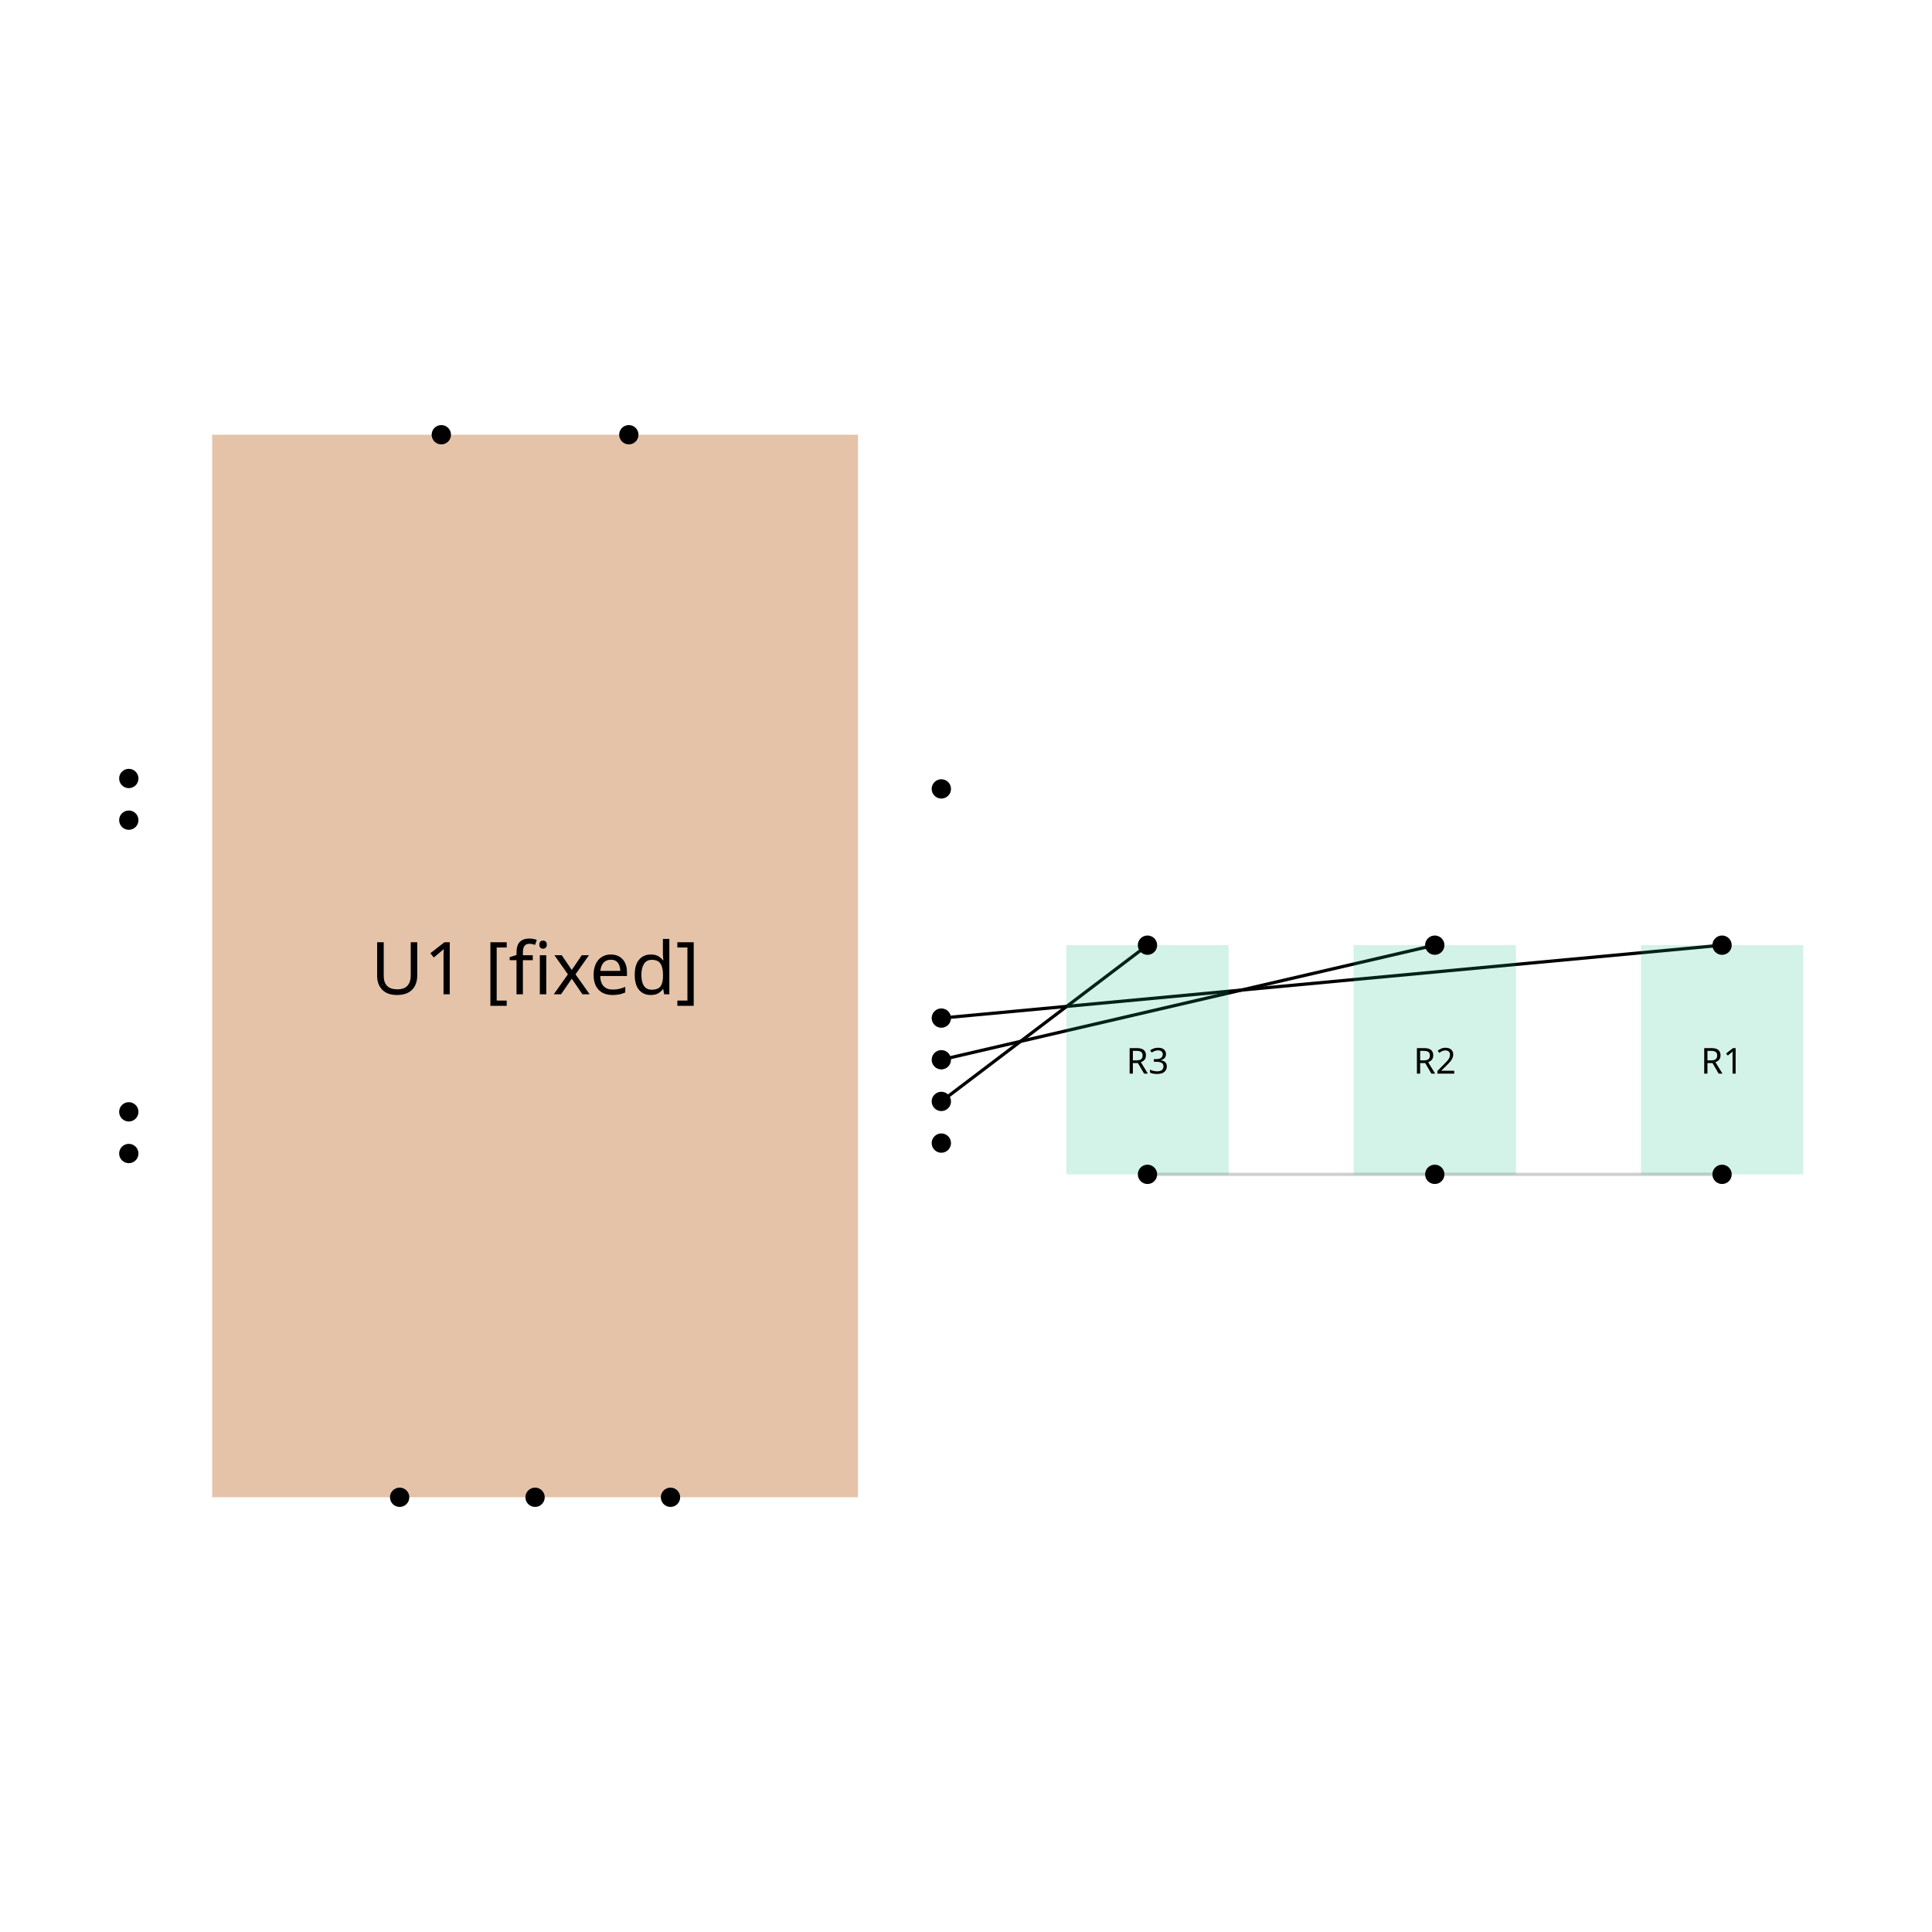
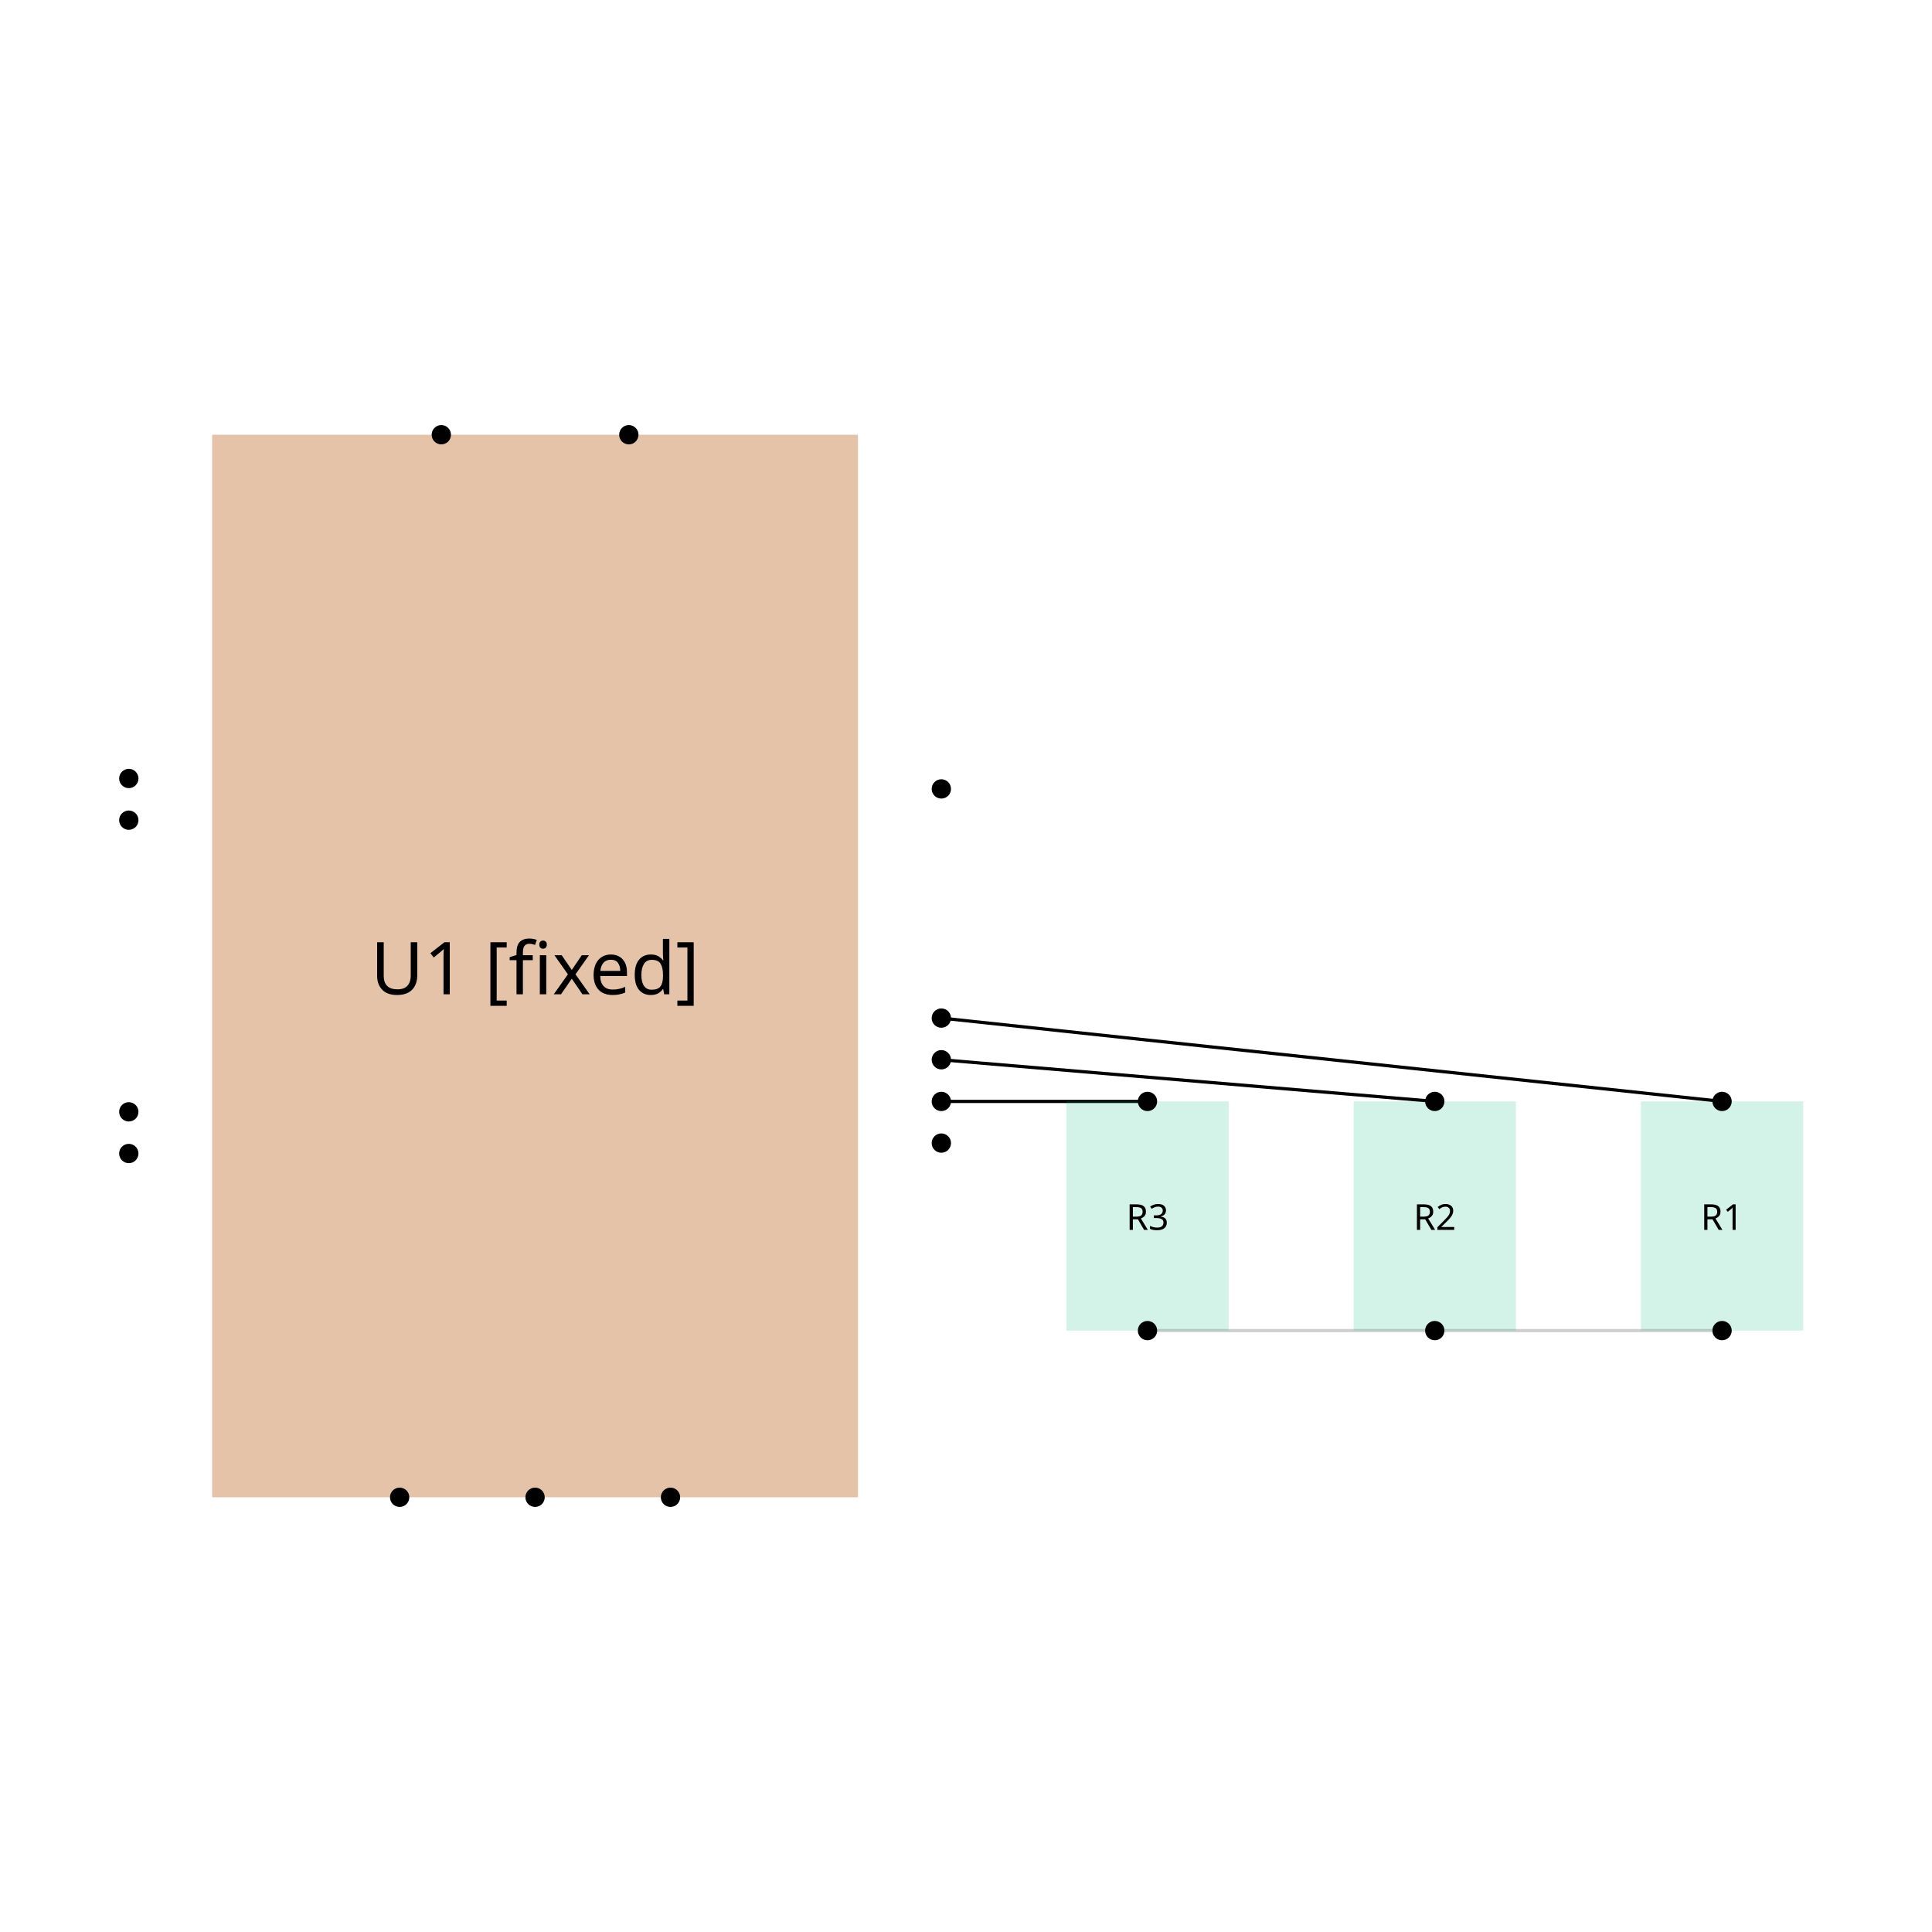
<svg xmlns="http://www.w3.org/2000/svg" width="600" height="600" viewBox="0 0 600 600">
  <rect width="100%" height="100%" fill="white" />
  <g>
-     <polyline data-points="5.697276749999998,-1 4.318366049999999,-1" data-type="line" data-label="" points="534.801,364.703 445.582,364.703" fill="none" stroke="rgba(0,0,0,0.1)" stroke-width="1px" />
+     <polyline data-points="5.697276749999998,-1.75 4.318366049999999,-1.75" data-type="line" data-label="" points="534.801,413.23 445.582,413.23" fill="none" stroke="rgba(0,0,0,0.1)" stroke-width="1px" />
  </g>
  <g>
-     <polyline data-points="5.697276749999998,-1 2.9394553500000002,-1" data-type="line" data-label="" points="534.801,364.703 356.362,364.703" fill="none" stroke="rgba(0,0,0,0.1)" stroke-width="1px" />
+     <polyline data-points="5.697276749999998,-1.75 2.9394553500000002,-1.75" data-type="line" data-label="" points="534.801,413.23 356.362,413.23" fill="none" stroke="rgba(0,0,0,0.1)" stroke-width="1px" />
  </g>
  <g>
-     <polyline data-points="4.318366049999999,-1 2.9394553500000002,-1" data-type="line" data-label="" points="445.582,364.703 356.362,364.703" fill="none" stroke="rgba(0,0,0,0.1)" stroke-width="1px" />
+     <polyline data-points="4.318366049999999,-1.75 2.9394553500000002,-1.75" data-type="line" data-label="" points="445.582,413.23 356.362,413.23" fill="none" stroke="rgba(0,0,0,0.1)" stroke-width="1px" />
  </g>
  <g>
-     <polyline data-points="5.697276749999998,0.10000000000000014 1.9500000000000002,-0.2499999999999999" data-type="line" data-label="" points="534.801,293.53 292.341,316.176" fill="none" stroke="black" stroke-width="1px" />
+     <polyline data-points="5.697276749999998,-0.6499999999999999 1.9500000000000002,-0.2499999999999999" data-type="line" data-label="" points="534.801,342.057 292.341,316.176" fill="none" stroke="black" stroke-width="1px" />
  </g>
  <g>
-     <polyline data-points="4.318366049999999,0.10000000000000014 1.9500000000000002,-0.44999999999999996" data-type="line" data-label="" points="445.582,293.53 292.341,329.116" fill="none" stroke="black" stroke-width="1px" />
+     <polyline data-points="4.318366049999999,-0.6499999999999999 1.9500000000000002,-0.44999999999999996" data-type="line" data-label="" points="445.582,342.057 292.341,329.116" fill="none" stroke="black" stroke-width="1px" />
  </g>
  <g>
-     <polyline data-points="2.9394553500000002,0.10000000000000014 1.9500000000000002,-0.6499999999999999" data-type="line" data-label="" points="356.362,293.53 292.341,342.057" fill="none" stroke="black" stroke-width="1px" />
+     <polyline data-points="2.9394553500000002,-0.6499999999999999 1.9500000000000002,-0.6499999999999999" data-type="line" data-label="" points="356.362,342.057 292.341,342.057" fill="none" stroke="black" stroke-width="1px" />
  </g>
  <g>
    <rect data-type="rect" data-label="U1 [fixed]" data-x="0" data-y="0" x="65.881" y="135.008" width="200.579" height="329.985" fill="rgba(180, 83, 9, 0.35)" stroke="none" stroke-width="0.015" />
  </g>
  <g>
-     <rect data-type="rect" data-label="R1" data-x="5.697276749999998" data-y="-0.4499999999999999" x="509.602" y="293.53" width="50.398" height="71.173" fill="rgba(16, 185, 129, 0.18)" stroke="none" stroke-width="0.015" />
+     <rect data-type="rect" data-label="R1" data-x="5.697276749999998" data-y="-1.2" x="509.602" y="342.057" width="50.398" height="71.173" fill="rgba(16, 185, 129, 0.18)" stroke="none" stroke-width="0.015" />
  </g>
  <g>
-     <rect data-type="rect" data-label="R2" data-x="4.318366049999999" data-y="-0.4499999999999999" x="420.383" y="293.53" width="50.398" height="71.173" fill="rgba(16, 185, 129, 0.18)" stroke="none" stroke-width="0.015" />
+     <rect data-type="rect" data-label="R2" data-x="4.318366049999999" data-y="-1.2" x="420.383" y="342.057" width="50.398" height="71.173" fill="rgba(16, 185, 129, 0.18)" stroke="none" stroke-width="0.015" />
  </g>
  <g>
-     <rect data-type="rect" data-label="R3" data-x="2.9394553500000002" data-y="-0.4499999999999999" x="331.163" y="293.53" width="50.398" height="71.173" fill="rgba(16, 185, 129, 0.18)" stroke="none" stroke-width="0.015" />
+     <rect data-type="rect" data-label="R3" data-x="2.9394553500000002" data-y="-1.2" x="331.163" y="342.057" width="50.398" height="71.173" fill="rgba(16, 185, 129, 0.18)" stroke="none" stroke-width="0.015" />
  </g>
  <text data-type="text" data-label="U1 [fixed]" data-x="0" data-y="0" x="166.171" y="300" fill="black" font-size="22.646" font-family="sans-serif" text-anchor="middle" dominant-baseline="central">U1 [fixed]</text>
-   <text data-type="text" data-label="R1" data-x="5.697276749999998" data-y="-0.4499999999999999" x="534.801" y="329.116" fill="black" font-size="11.088" font-family="sans-serif" text-anchor="middle" dominant-baseline="central">R1</text>
-   <text data-type="text" data-label="R2" data-x="4.318366049999999" data-y="-0.4499999999999999" x="445.582" y="329.116" fill="black" font-size="11.088" font-family="sans-serif" text-anchor="middle" dominant-baseline="central">R2</text>
-   <text data-type="text" data-label="R3" data-x="2.9394553500000002" data-y="-0.4499999999999999" x="356.362" y="329.116" fill="black" font-size="11.088" font-family="sans-serif" text-anchor="middle" dominant-baseline="central">R3</text>
+   <text data-type="text" data-label="R1" data-x="5.697276749999998" data-y="-1.2" x="534.801" y="377.643" fill="black" font-size="11.088" font-family="sans-serif" text-anchor="middle" dominant-baseline="central">R1</text>
+   <text data-type="text" data-label="R2" data-x="4.318366049999999" data-y="-1.2" x="445.582" y="377.643" fill="black" font-size="11.088" font-family="sans-serif" text-anchor="middle" dominant-baseline="central">R2</text>
+   <text data-type="text" data-label="R3" data-x="2.9394553500000002" data-y="-1.2" x="356.362" y="377.643" fill="black" font-size="11.088" font-family="sans-serif" text-anchor="middle" dominant-baseline="central">R3</text>
  <g>
    <circle data-type="point" data-label="U1.1" data-x="-1.9500000000000002" data-y="-0.7000000000000001" cx="40" cy="345.292" r="3" fill="black" />
  </g>
  <g>
    <circle data-type="point" data-label="U1.2" data-x="-1.9500000000000002" data-y="-0.9" cx="40" cy="358.233" r="3" fill="black" />
  </g>
  <g>
    <circle data-type="point" data-label="U1.4" data-x="1.9500000000000002" data-y="-0.85" cx="292.341" cy="354.997" r="3" fill="black" />
  </g>
  <g>
    <circle data-type="point" data-label="U1.5" data-x="1.9500000000000002" data-y="-0.2499999999999999" cx="292.341" cy="316.176" r="3" fill="black" />
  </g>
  <g>
    <circle data-type="point" data-label="U1.6" data-x="1.9500000000000002" data-y="-0.44999999999999996" cx="292.341" cy="329.116" r="3" fill="black" />
  </g>
  <g>
    <circle data-type="point" data-label="U1.7" data-x="-0.44999999999999996" data-y="2.55" cx="137.054" cy="135.008" r="3" fill="black" />
  </g>
  <g>
    <circle data-type="point" data-label="U1.8" data-x="-1.9500000000000002" data-y="0.7" cx="40" cy="254.708" r="3" fill="black" />
  </g>
  <g>
    <circle data-type="point" data-label="U1.9" data-x="0.44999999999999996" data-y="2.55" cx="195.287" cy="135.008" r="3" fill="black" />
  </g>
  <g>
    <circle data-type="point" data-label="U1.10" data-x="1.9500000000000002" data-y="0.85" cx="292.341" cy="245.003" r="3" fill="black" />
  </g>
  <g>
    <circle data-type="point" data-label="U1.12" data-x="0" data-y="-2.55" cx="166.171" cy="464.992" r="3" fill="black" />
  </g>
  <g>
    <circle data-type="point" data-label="U1.13" data-x="-1.9500000000000002" data-y="0.9" cx="40" cy="241.767" r="3" fill="black" />
  </g>
  <g>
    <circle data-type="point" data-label="U1.14" data-x="1.9500000000000002" data-y="-0.6499999999999999" cx="292.341" cy="342.057" r="3" fill="black" />
  </g>
  <g>
    <circle data-type="point" data-label="U1.15" data-x="-0.65" data-y="-2.55" cx="124.114" cy="464.992" r="3" fill="black" />
  </g>
  <g>
    <circle data-type="point" data-label="U1.16" data-x="0.65" data-y="-2.55" cx="208.228" cy="464.992" r="3" fill="black" />
  </g>
  <g>
-     <circle data-type="point" data-label="R1.1" data-x="5.697276749999998" data-y="0.10000000000000014" cx="534.801" cy="293.53" r="3" fill="black" />
+     <circle data-type="point" data-label="R1.1" data-x="5.697276749999998" data-y="-0.6499999999999999" cx="534.801" cy="342.057" r="3" fill="black" />
  </g>
  <g>
-     <circle data-type="point" data-label="R1.2 (charger_connectivity_net0)" data-x="5.697276749999998" data-y="-1" cx="534.801" cy="364.703" r="3" fill="black" />
+     <circle data-type="point" data-label="R1.2 (charger_connectivity_net0)" data-x="5.697276749999998" data-y="-1.75" cx="534.801" cy="413.23" r="3" fill="black" />
  </g>
  <g>
-     <circle data-type="point" data-label="R2.1" data-x="4.318366049999999" data-y="0.10000000000000014" cx="445.582" cy="293.53" r="3" fill="black" />
+     <circle data-type="point" data-label="R2.1" data-x="4.318366049999999" data-y="-0.6499999999999999" cx="445.582" cy="342.057" r="3" fill="black" />
  </g>
  <g>
-     <circle data-type="point" data-label="R2.2 (charger_connectivity_net0)" data-x="4.318366049999999" data-y="-1" cx="445.582" cy="364.703" r="3" fill="black" />
+     <circle data-type="point" data-label="R2.2 (charger_connectivity_net0)" data-x="4.318366049999999" data-y="-1.75" cx="445.582" cy="413.23" r="3" fill="black" />
  </g>
  <g>
-     <circle data-type="point" data-label="R3.1" data-x="2.9394553500000002" data-y="0.10000000000000014" cx="356.362" cy="293.53" r="3" fill="black" />
+     <circle data-type="point" data-label="R3.1" data-x="2.9394553500000002" data-y="-0.6499999999999999" cx="356.362" cy="342.057" r="3" fill="black" />
  </g>
  <g>
-     <circle data-type="point" data-label="R3.2 (charger_connectivity_net0)" data-x="2.9394553500000002" data-y="-1" cx="356.362" cy="364.703" r="3" fill="black" />
+     <circle data-type="point" data-label="R3.2 (charger_connectivity_net0)" data-x="2.9394553500000002" data-y="-1.75" cx="356.362" cy="413.23" r="3" fill="black" />
  </g>
  <g id="crosshair" style="display: none">
    <line id="crosshair-h" y1="0" y2="600" stroke="#666" stroke-width="0.5" />
    <line id="crosshair-v" x1="0" x2="600" stroke="#666" stroke-width="0.5" />
    <text id="coordinates" font-family="monospace" font-size="12" fill="#666" />
  </g>
</svg>
